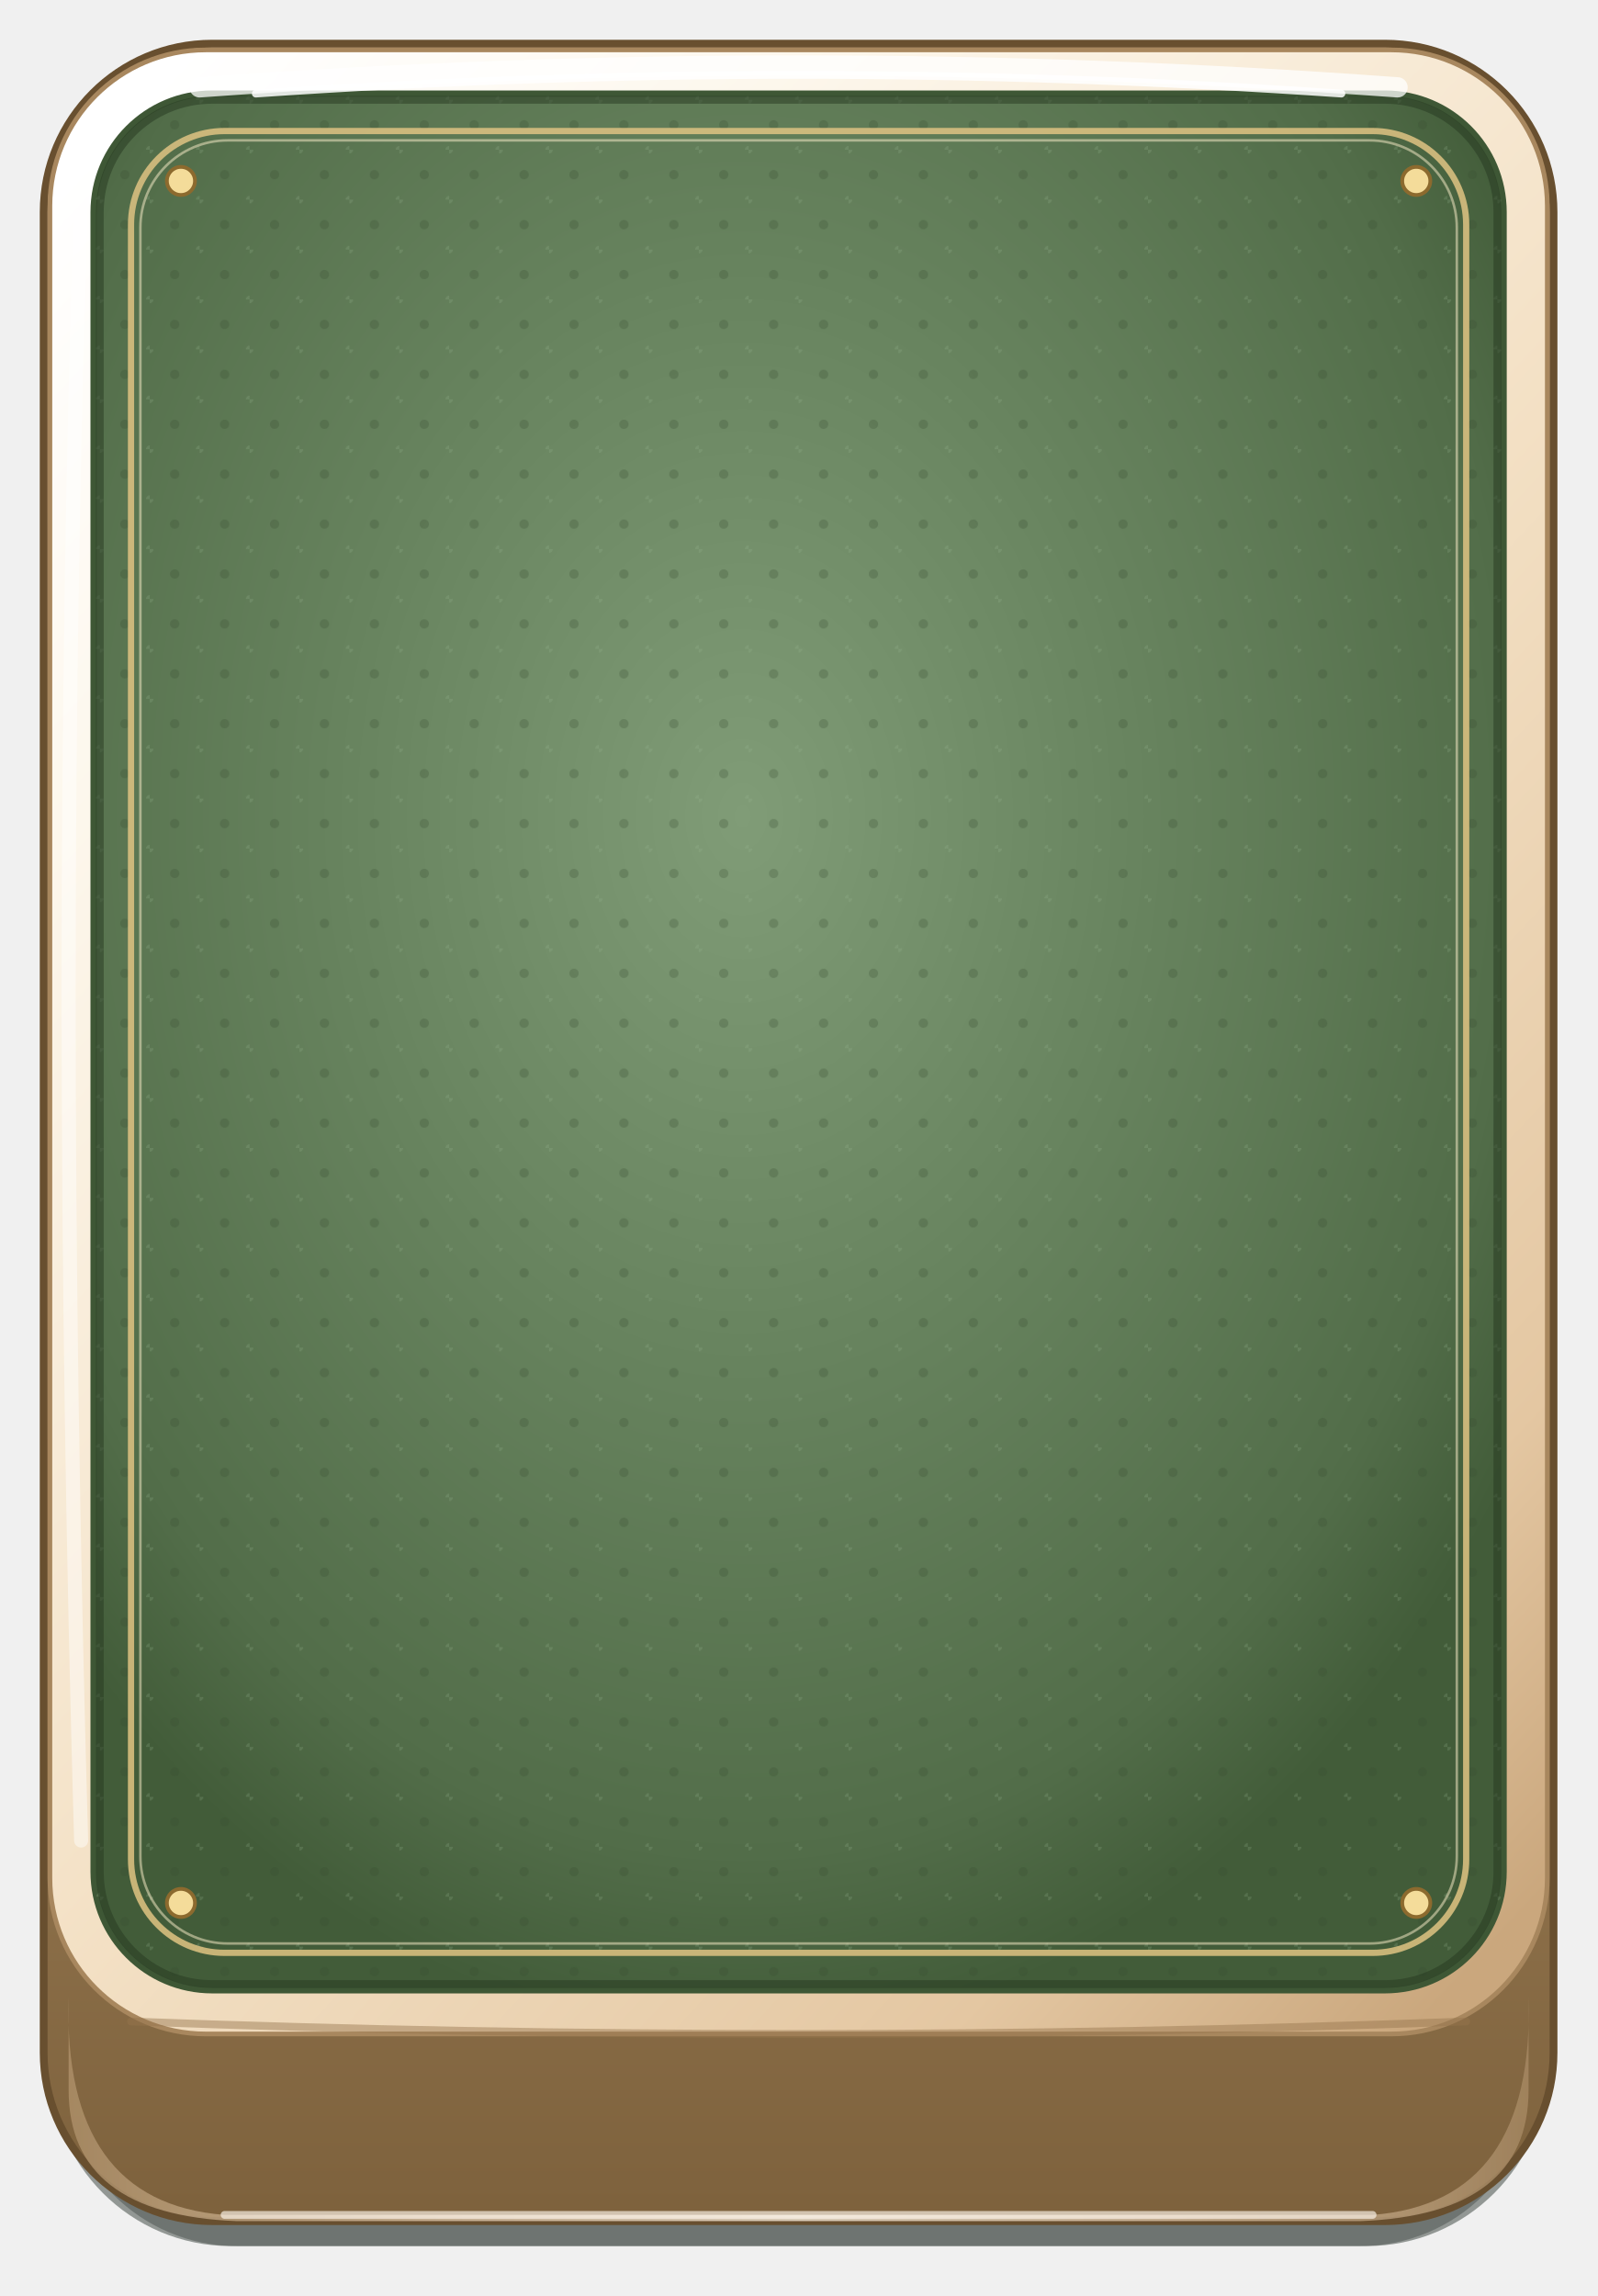
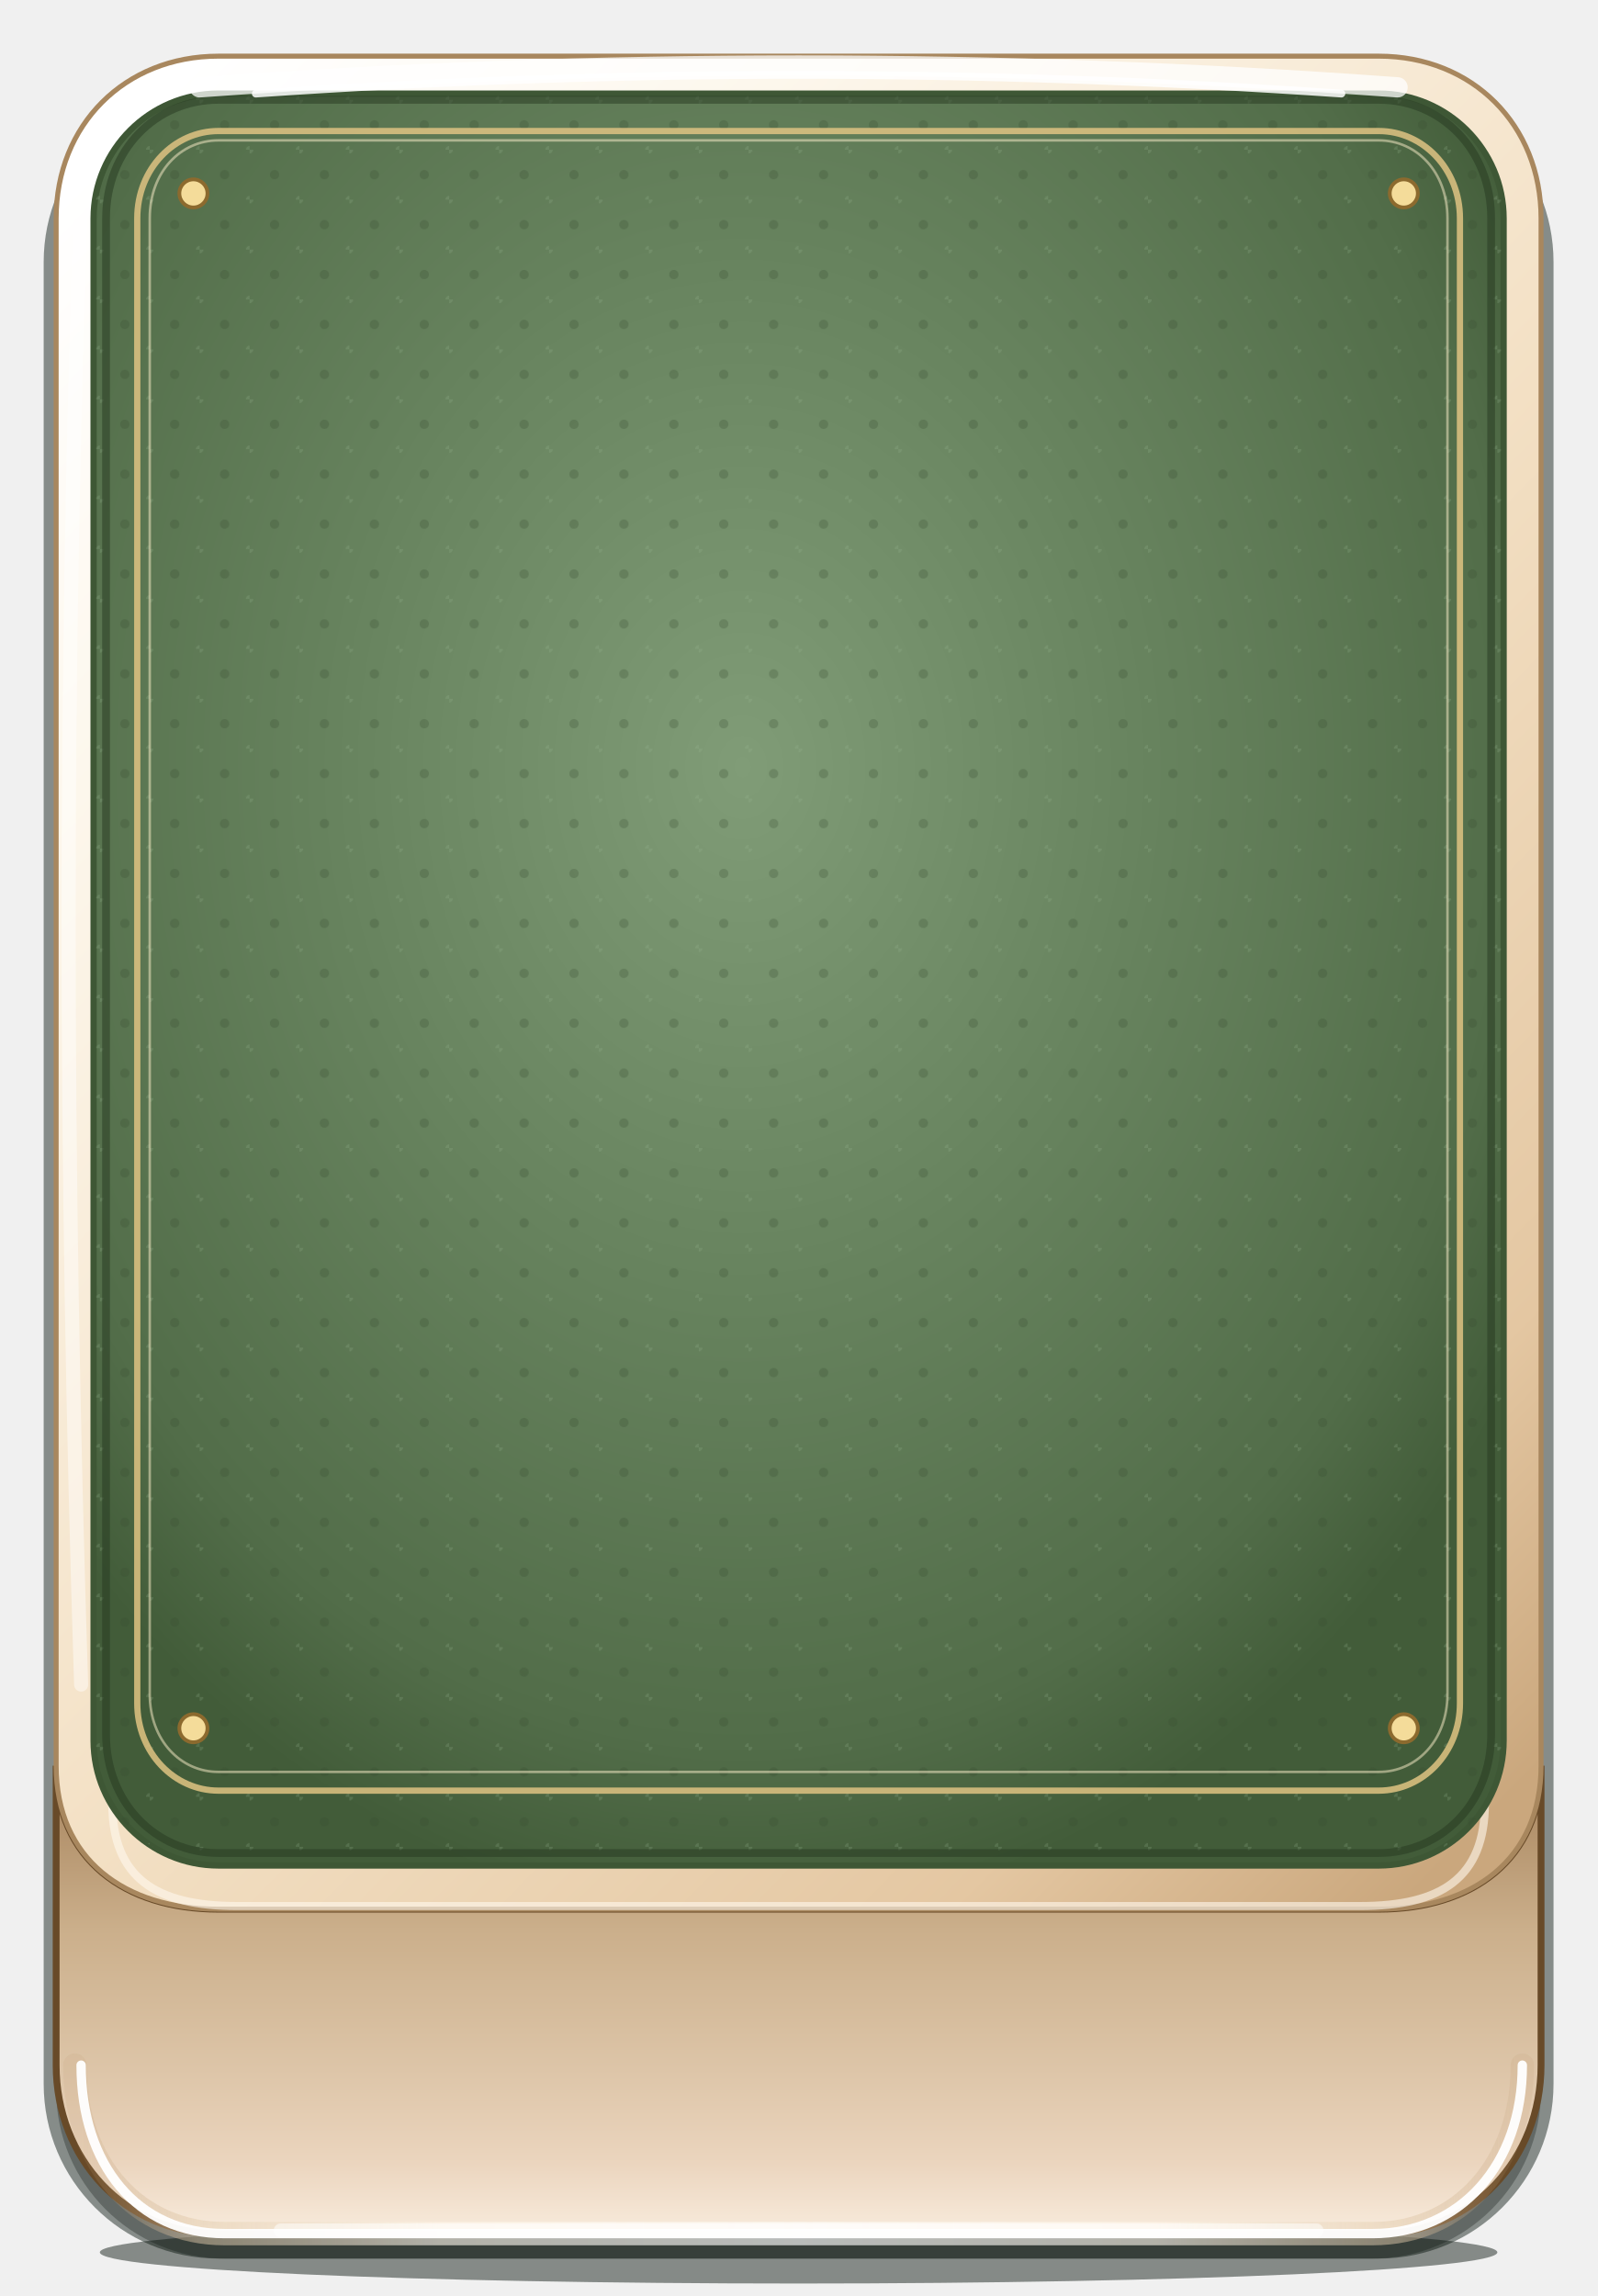
<svg xmlns="http://www.w3.org/2000/svg" width="512" height="736" viewBox="0 0 512 736">
  <defs>
-     <radialGradient id="back_shadow" cx="50%" cy="50%" r="50%">
-       <stop offset="60%" stop-color="#04120a" stop-opacity="0.45" />
-       <stop offset="85%" stop-color="#071a10" stop-opacity="0.2" />
-       <stop offset="100%" stop-color="#091e14" stop-opacity="0" />
-     </radialGradient>
-     <linearGradient id="back_ceramic_extrusion" x1="0" y1="0" x2="0" y2="1">
-       <stop offset="0%" stop-color="#cfb48e" />
-       <stop offset="25%" stop-color="#b89a72" />
-       <stop offset="65%" stop-color="#9d7f57" />
-       <stop offset="100%" stop-color="#7e623d" />
+     <linearGradient id="back_extrusion_fill" x1="0" y1="0" x2="0" y2="1">
+       <stop offset="0%" stop-color="#967349" />
+       <stop offset="12%" stop-color="#b2916b" />
+       <stop offset="35%" stop-color="#cbaf8b" />
+       <stop offset="65%" stop-color="#ddc5a8" />
+       <stop offset="85%" stop-color="#ebd5be" />
+       <stop offset="100%" stop-color="#f8ebdc" />
    </linearGradient>
-     <linearGradient id="back_ceramic_lip_highlight" x1="0" y1="0" x2="1" y2="0">
-       <stop offset="0%" stop-color="#b0926b" />
-       <stop offset="25%" stop-color="#e2cbb0" />
-       <stop offset="50%" stop-color="#fff5e6" />
-       <stop offset="75%" stop-color="#e2cbb0" />
-       <stop offset="100%" stop-color="#a88a64" />
+     <linearGradient id="back_bottom_rim_glow" x1="0" y1="0" x2="1" y2="0">
+       <stop offset="0%" stop-color="#b89369" stop-opacity="0.2" />
+       <stop offset="8%" stop-color="#e2cbac" stop-opacity="0.75" />
+       <stop offset="25%" stop-color="#fff8ed" stop-opacity="0.95" />
+       <stop offset="50%" stop-color="#ffffff" stop-opacity="1.0" />
+       <stop offset="75%" stop-color="#fff8ed" stop-opacity="0.95" />
+       <stop offset="92%" stop-color="#e2cbac" stop-opacity="0.75" />
+       <stop offset="100%" stop-color="#b89369" stop-opacity="0.2" />
    </linearGradient>
    <linearGradient id="back_porcelain_rim" x1="0.1" y1="0" x2="0.9" y2="1">
      <stop offset="0%" stop-color="#ffffff" />
      <stop offset="20%" stop-color="#fdf7ec" />
      <stop offset="55%" stop-color="#f3e0c4" />
      <stop offset="85%" stop-color="#e4c7a2" />
      <stop offset="100%" stop-color="#caa77d" />
    </linearGradient>
    <radialGradient id="sage_green_field" cx="46%" cy="38%" r="65%">
      <stop offset="0%" stop-color="#809c77" />
      <stop offset="45%" stop-color="#67835e" />
      <stop offset="85%" stop-color="#526d49" />
      <stop offset="100%" stop-color="#425c39" />
    </radialGradient>
    <pattern id="felt_weave" width="16" height="16" patternUnits="userSpaceOnUse">
      <circle cx="8" cy="8" r="1.5" fill="#364d30" opacity="0.25" />
      <circle cx="0" cy="0" r="1.2" fill="#9db994" opacity="0.2" />
      <circle cx="16" cy="16" r="1.2" fill="#9db994" opacity="0.2" />
    </pattern>
  </defs>
-   <rect x="16" y="24" width="480" height="696" rx="58" fill="#04120a" opacity="0.4" />
-   <rect x="20" y="30" width="472" height="690" rx="56" fill="#020a06" opacity="0.25" />
-   <rect x="14" y="14" width="484" height="698" rx="54" fill="url(#back_ceramic_extrusion)" stroke="#684f2f" stroke-width="2.5" />
-   <path d="M22 640 Q20 706 72 710 H440 Q492 706 490 640 V670 Q490 710 436 712 H76 Q22 710 22 670 Z" fill="url(#back_ceramic_lip_highlight)" opacity="0.75" />
-   <path d="M72 710 H440" stroke="#fff8ee" stroke-width="2.5" stroke-linecap="round" opacity="0.65" />
-   <rect x="16" y="16" width="480" height="636" rx="50" fill="url(#back_porcelain_rim)" stroke="#a8875e" stroke-width="1.5" />
-   <rect x="30" y="30" width="452" height="608" rx="38" fill="url(#sage_green_field)" stroke="#3e5735" stroke-width="2" />
-   <rect x="30" y="30" width="452" height="608" rx="38" fill="url(#felt_weave)" />
-   <rect x="32" y="32" width="448" height="604" rx="36" fill="none" stroke="#253820" stroke-width="2.5" opacity="0.5" />
-   <rect x="42" y="42" width="428" height="584" rx="30" fill="none" stroke="#dfc382" stroke-width="2.0" opacity="0.85" />
-   <rect x="45" y="45" width="422" height="578" rx="28" fill="none" stroke="#fef0cc" stroke-width="0.8" opacity="0.5" />
-   <circle cx="58" cy="58" r="4.5" fill="#f4dc9a" stroke="#8c6a2e" stroke-width="1.2" />
-   <circle cx="454" cy="58" r="4.5" fill="#f4dc9a" stroke="#8c6a2e" stroke-width="1.2" />
-   <circle cx="58" cy="610" r="4.5" fill="#f4dc9a" stroke="#8c6a2e" stroke-width="1.2" />
-   <circle cx="454" cy="610" r="4.5" fill="#f4dc9a" stroke="#8c6a2e" stroke-width="1.2" />
+   <rect x="14" y="28" width="484" height="696" rx="56" fill="#04120a" opacity="0.45" />
+   <rect x="18" y="34" width="476" height="690" rx="54" fill="#020a06" opacity="0.28" />
+   <ellipse cx="256" cy="722" rx="224" ry="10" fill="#030e07" opacity="0.45" />
+   <path d="M 18 566 C 18 596 40 612 70 612 H 442 C 472 612 494 596 494 566 V 662 C 494 692 472 716 442 716 H 70 C 40 716 18 692 18 662 Z" fill="url(#back_extrusion_fill)" stroke="#684a28" stroke-width="2.2" />
+   <path d="M 24 662 C 24 694 44 716 72 716 H 440 C 468 716 488 694 488 662" fill="none" stroke="url(#back_bottom_rim_glow)" stroke-width="7.5" stroke-linecap="round" opacity="0.65" />
+   <path d="M 26 662 C 26 694 44 716 72 716 H 440 C 468 716 488 694 488 662" fill="none" stroke="#ffffff" stroke-width="3.0" stroke-linecap="round" opacity="0.95" />
+   <path d="M 90 715 H 422" stroke="#ffffff" stroke-width="4.5" stroke-linecap="round" opacity="0.5" />
+   <path d="M 70 18 H 442 C 472 18 494 40 494 70 V 566 C 494 596 472 612 442 612 H 70 C 40 612 18 596 18 566 V 70 C 18 40 40 18 70 18 Z" fill="url(#back_porcelain_rim)" stroke="#a8875e" stroke-width="1.6" />
+   <path d="M 36 578 C 36 602 50 611 76 611 H 436 C 462 611 476 602 476 578" fill="none" stroke="#fff8ee" stroke-width="2.6" stroke-linecap="round" opacity="0.6" />
+   <path d="M 70 30 H 442 C 464 30 482 48 482 70 V 558 C 482 580 464 598 442 598 H 70 C 48 598 30 580 30 558 V 70 C 30 48 48 30 70 30 Z" fill="url(#sage_green_field)" stroke="#3e5735" stroke-width="2" />
+   <path d="M 70 30 H 442 C 464 30 482 48 482 70 V 558 C 482 580 464 598 442 598 H 70 C 48 598 30 580 30 558 V 70 C 30 48 48 30 70 30 Z" fill="url(#felt_weave)" />
+   <path d="M 70 32 H 442 C 462 32 478 48 478 70 V 556 C 478 578 462 594 442 594 H 70 C 50 594 34 578 34 556 V 70 C 34 48 50 32 70 32 Z" fill="none" stroke="#253820" stroke-width="2.5" opacity="0.5" />
+   <path d="M 70 42 H 442 C 456 42 468 54 468 70 V 546 C 468 562 456 574 442 574 H 70 C 56 574 44 562 44 546 V 70 C 44 54 56 42 70 42 Z" fill="none" stroke="#dfc382" stroke-width="2.0" opacity="0.85" />
+   <path d="M 70 45 H 442 C 454 45 464 55 464 70 V 543 C 464 558 454 568 442 568 H 70 C 58 568 48 558 48 543 V 70 C 48 55 58 45 70 45 Z" fill="none" stroke="#fef0cc" stroke-width="0.8" opacity="0.5" />
+   <circle cx="62" cy="62" r="4.5" fill="#f4dc9a" stroke="#8c6a2e" stroke-width="1.2" />
+   <circle cx="450" cy="62" r="4.5" fill="#f4dc9a" stroke="#8c6a2e" stroke-width="1.2" />
+   <circle cx="62" cy="554" r="4.5" fill="#f4dc9a" stroke="#8c6a2e" stroke-width="1.2" />
+   <circle cx="450" cy="554" r="4.5" fill="#f4dc9a" stroke="#8c6a2e" stroke-width="1.2" />
  <path d="M64 28 Q256 14 448 28" fill="none" stroke="#ffffff" stroke-width="6.5" stroke-linecap="round" opacity="0.75" />
  <path d="M82 30 Q256 18 430 30" fill="none" stroke="#ffffff" stroke-width="2.5" stroke-linecap="round" opacity="0.85" />
-   <path d="M26 62 Q18 310 26 590" fill="none" stroke="#ffffff" stroke-width="4.5" stroke-linecap="round" opacity="0.45" />
-   <path d="M42 648 Q256 656 470 648" fill="none" stroke="#94744b" stroke-width="2.5" stroke-linecap="round" opacity="0.45" />
+   <path d="M26 62 Q18 290 26 540" fill="none" stroke="#ffffff" stroke-width="4.5" stroke-linecap="round" opacity="0.45" />
</svg>
